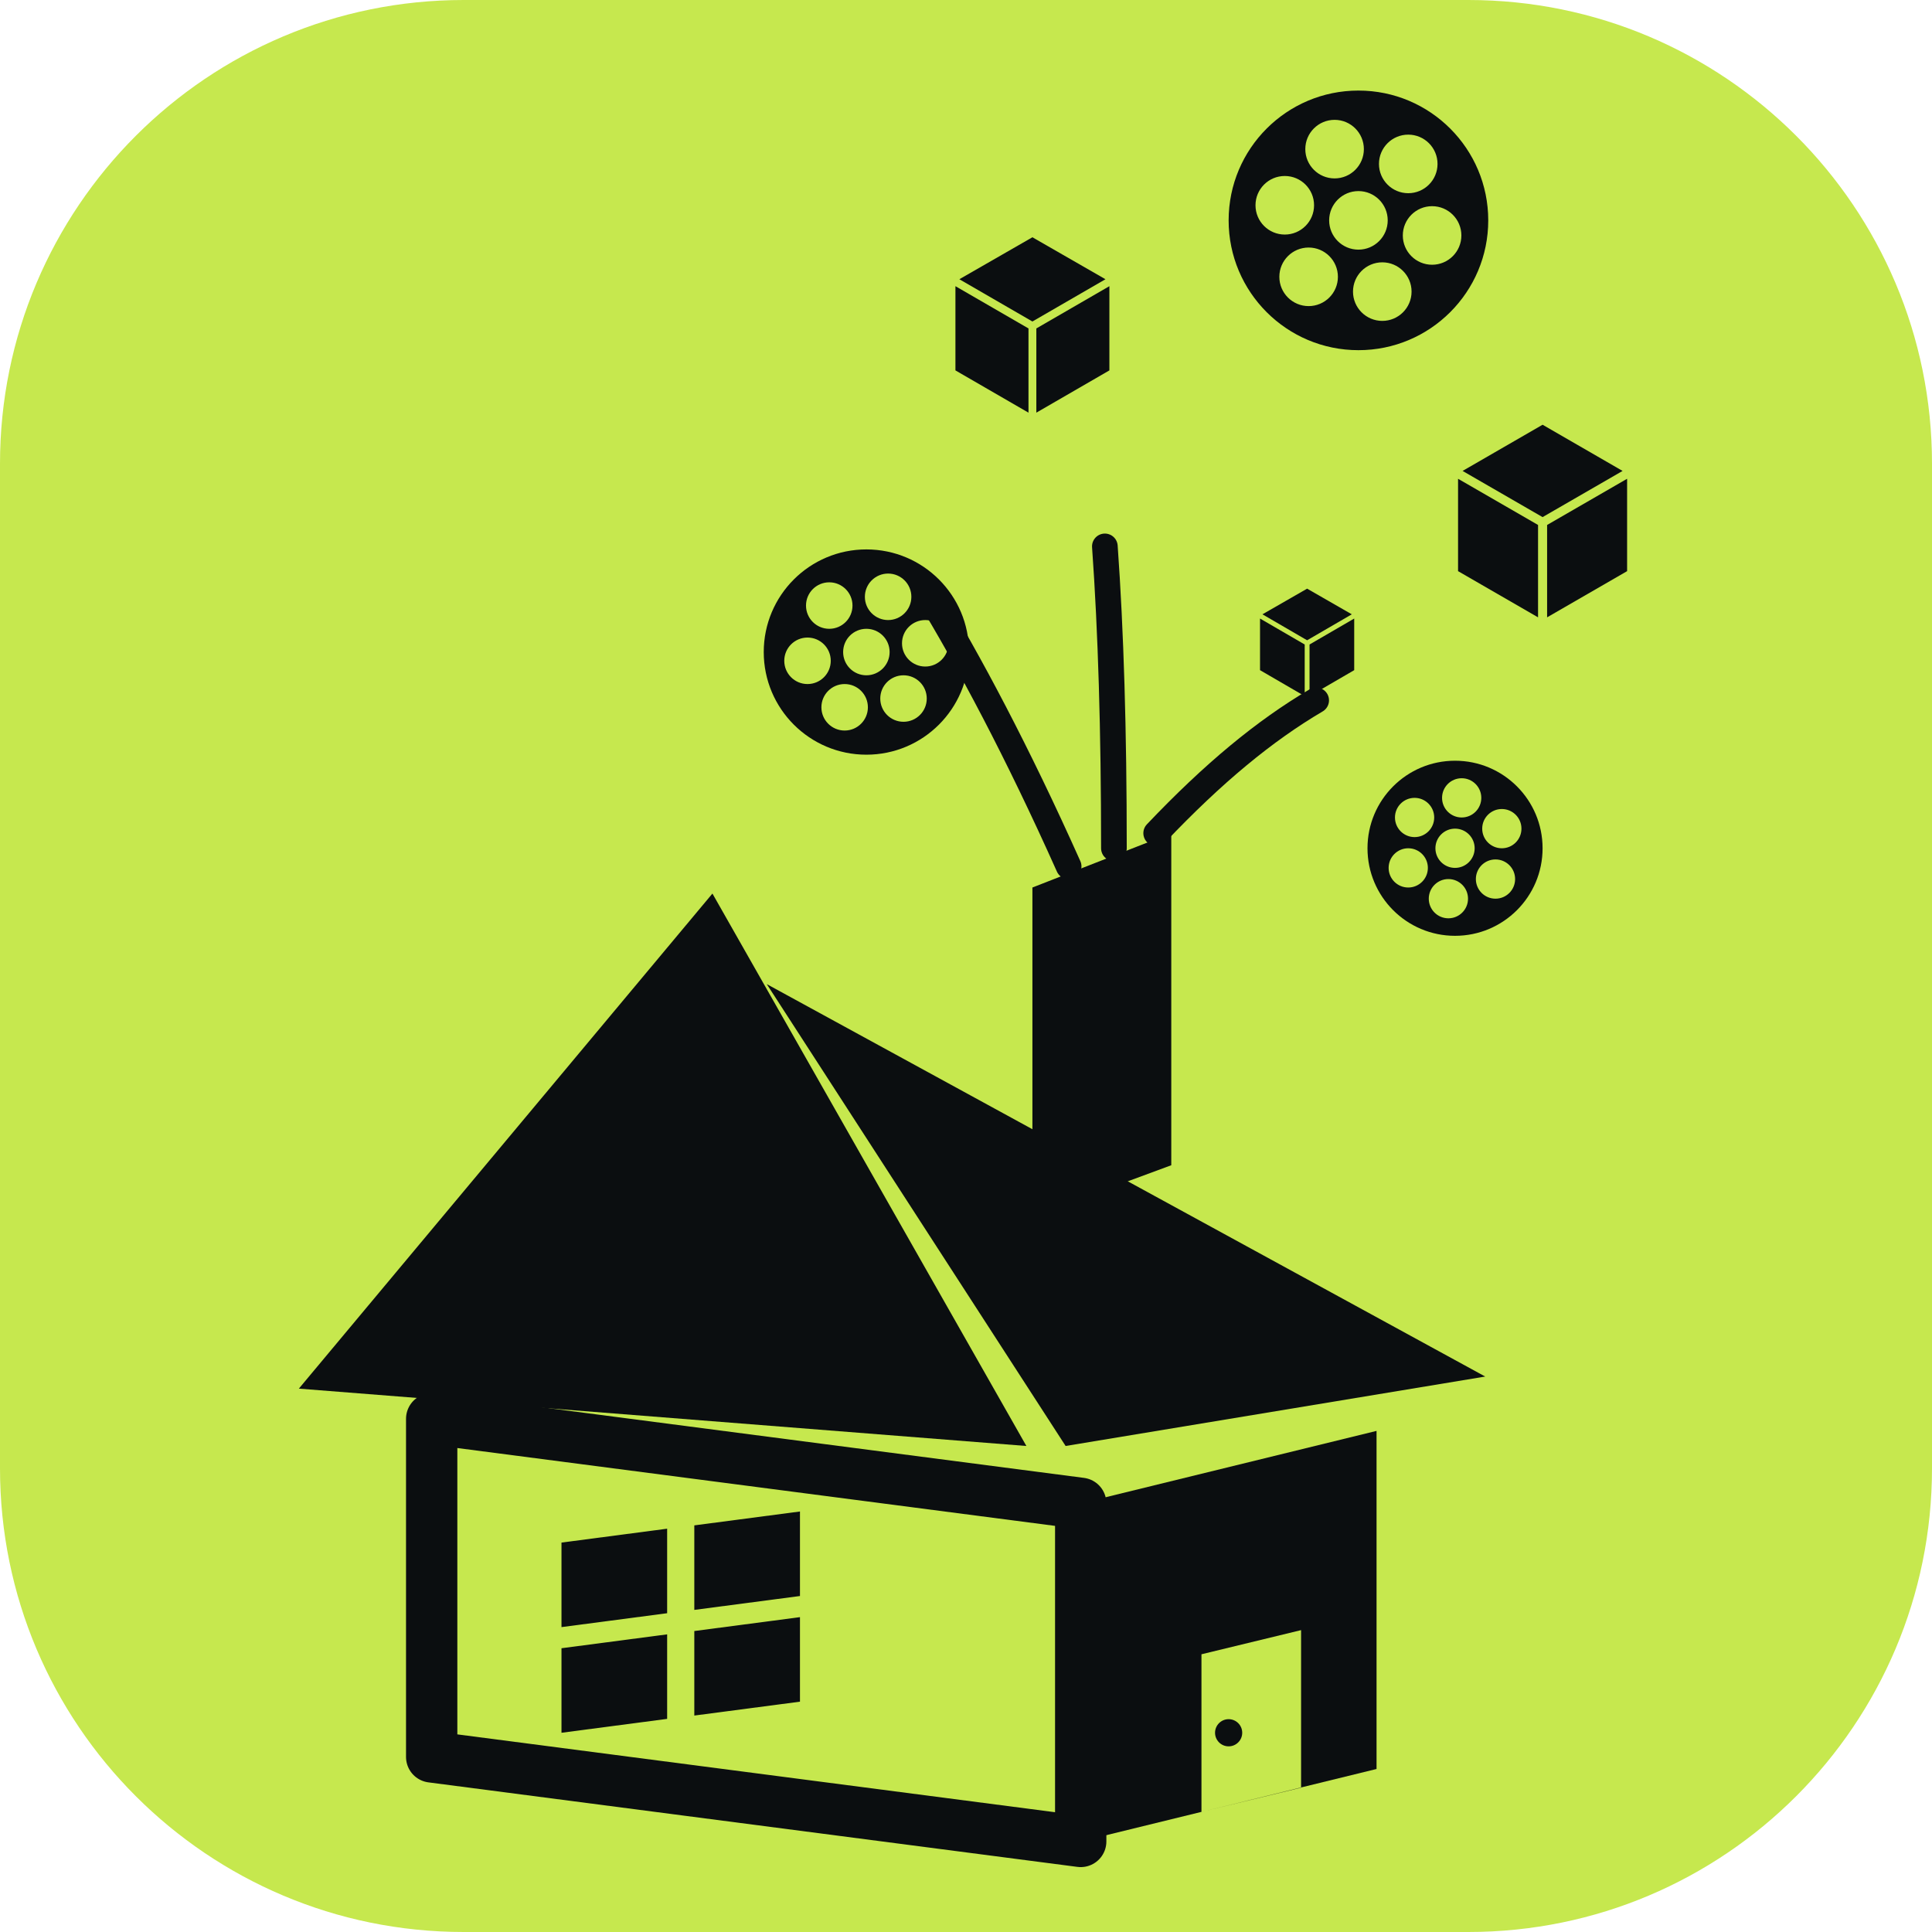
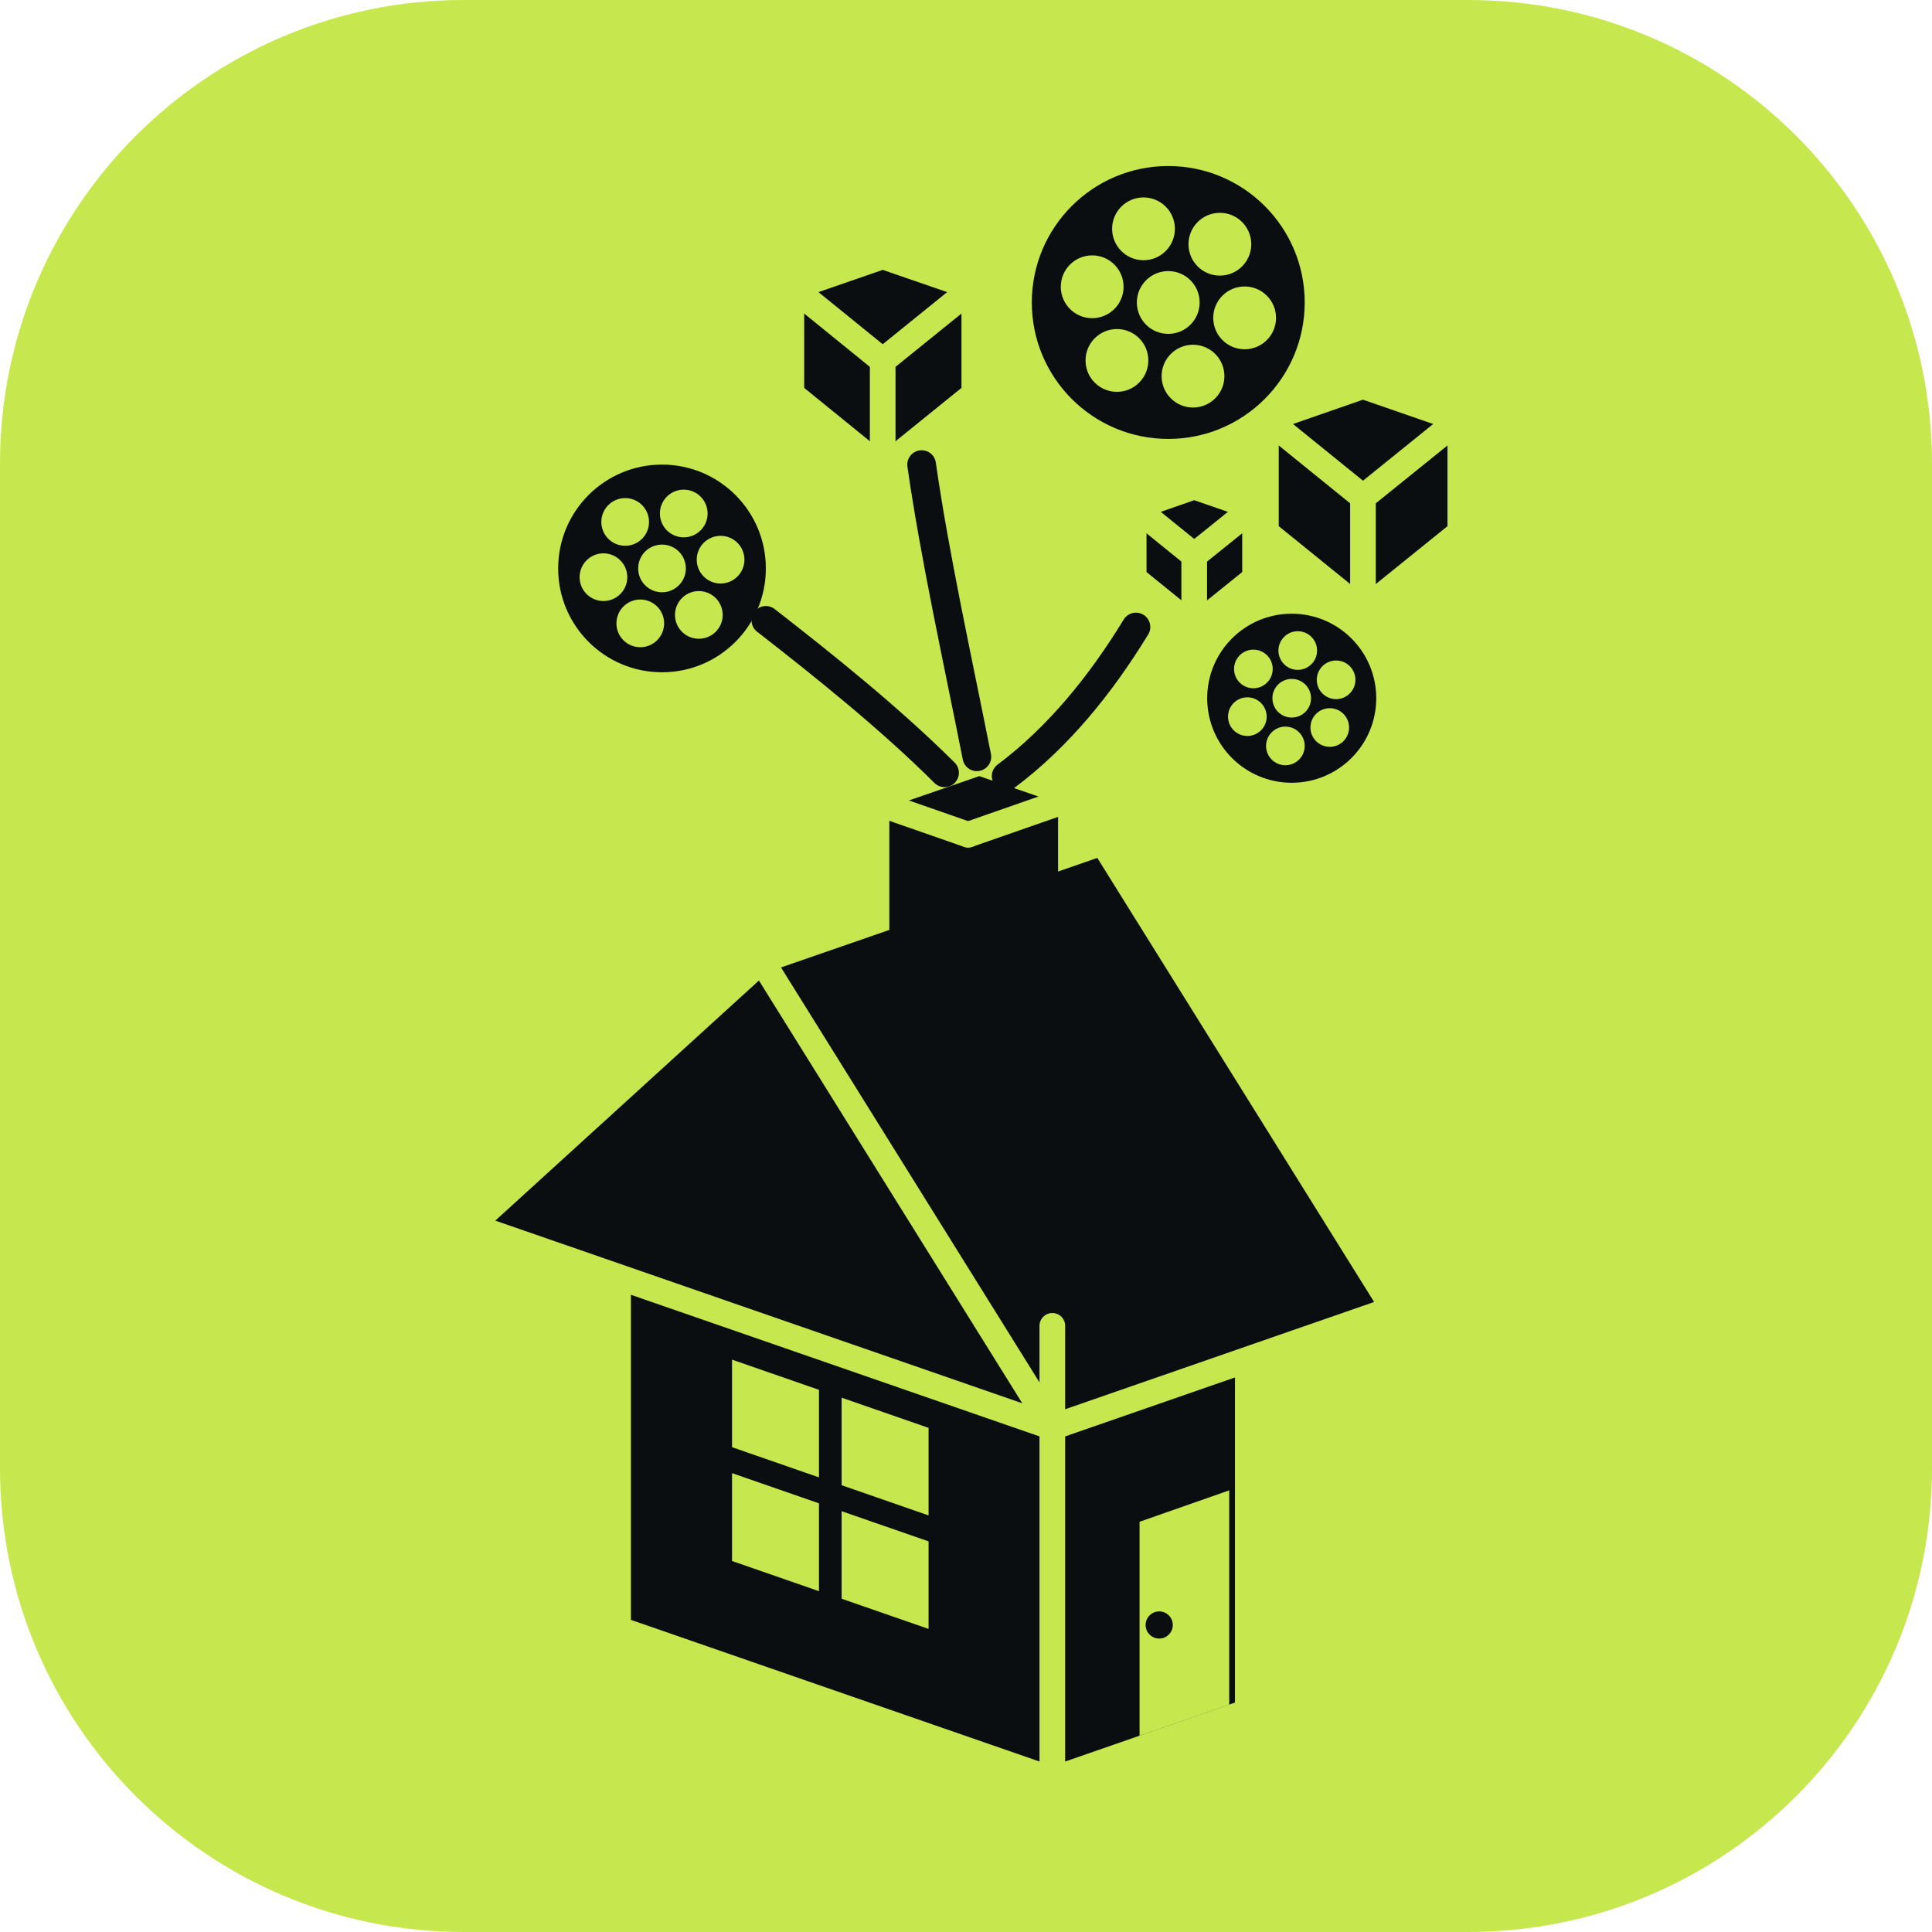
<svg xmlns="http://www.w3.org/2000/svg" viewBox="0 0 64 64" width="512" height="512">
  <rect width="64" height="64" rx="15.36" fill="#c6e84e" />
-   <path d="M14.3 47 L35.8 49.8 L35.8 61 L14.3 58.2 Z" fill="none" stroke="#0b0e10" stroke-width="1.7" stroke-linejoin="round" />
-   <path d="M35.8 49.8 L45.6 47.4 L45.6 58.6 L35.8 61 Z M39.8 54.8 L43.1 54 L43.1 59.22 L39.8 60.02 Z" fill="#0b0e10" fill-rule="evenodd" />
-   <path d="M40.25 57.4 a0.45 0.45 0 1 0 0.9 0 a0.45 0.45 0 1 0 -0.9 0 Z" fill="#0b0e10" fill-rule="evenodd" />
-   <path d="M18.6 51.1 L22.1 50.64 L22.1 53.44 L18.6 53.9 Z" fill="#0b0e10" fill-rule="evenodd" />
-   <path d="M23 50.53 L26.5 50.07 L26.5 52.87 L23 53.33 Z" fill="#0b0e10" fill-rule="evenodd" />
-   <path d="M18.6 54.6 L22.1 54.14 L22.1 56.94 L18.6 57.4 Z" fill="#0b0e10" fill-rule="evenodd" />
-   <path d="M23 54.03 L26.5 53.57 L26.5 56.37 L23 56.83 Z" fill="#0b0e10" fill-rule="evenodd" />
-   <path d="M34.2 29.4 L38.8 27.6 L38.8 38.6 L34.2 40.3 Z" fill="#0b0e10" fill-rule="evenodd" />
-   <path d="M9.9 46 L23.6 29.6 L34 47.9 Z" fill="#0b0e10" fill-rule="evenodd" />
-   <path d="M25.4 32.6 L49.2 45.6 L35.3 47.9 Z" fill="#0b0e10" fill-rule="evenodd" />
-   <path d="M34.2 7.86 L36.62 9.25 L34.2 10.65 L31.78 9.25 Z" fill="#0b0e10" fill-rule="evenodd" />
-   <path d="M31.65 9.48 L34.07 10.88 L34.07 13.67 L31.65 12.27 Z" fill="#0b0e10" fill-rule="evenodd" />
-   <path d="M34.33 10.88 L36.75 9.48 L36.75 12.27 L34.33 13.67 Z" fill="#0b0e10" fill-rule="evenodd" />
-   <path d="M51.1 14.07 L53.75 15.6 L51.1 17.13 L48.45 15.6 Z" fill="#0b0e10" fill-rule="evenodd" />
-   <path d="M48.3 15.86 L50.95 17.39 L50.95 20.45 L48.3 18.92 Z" fill="#0b0e10" fill-rule="evenodd" />
-   <path d="M51.25 17.39 L53.9 15.86 L53.9 18.92 L51.25 20.45 Z" fill="#0b0e10" fill-rule="evenodd" />
-   <path d="M43.3 19.5 L44.78 20.35 L43.3 21.21 L41.82 20.35 Z" fill="#0b0e10" fill-rule="evenodd" />
-   <path d="M41.74 20.49 L43.22 21.35 L43.22 23.06 L41.74 22.2 Z" fill="#0b0e10" fill-rule="evenodd" />
-   <path d="M43.38 21.35 L44.86 20.49 L44.86 22.2 L43.38 23.06 Z" fill="#0b0e10" fill-rule="evenodd" />
-   <path d="M40.7 7.3 a4.3 4.3 0 1 0 8.6 0 a4.3 4.3 0 1 0 -8.6 0 Z M44.03 7.3 a0.97 0.97 0 1 0 1.94 0 a0.97 0.97 0 1 0 -1.94 0 Z M46.47 7.8 a0.97 0.97 0 1 0 1.94 0 a0.97 0.97 0 1 0 -1.94 0 Z M44.82 9.66 a0.97 0.97 0 1 0 1.94 0 a0.97 0.97 0 1 0 -1.94 0 Z M42.38 9.17 a0.97 0.97 0 1 0 1.94 0 a0.97 0.97 0 1 0 -1.94 0 Z M41.59 6.8 a0.97 0.97 0 1 0 1.94 0 a0.97 0.97 0 1 0 -1.94 0 Z M43.24 4.94 a0.97 0.97 0 1 0 1.94 0 a0.97 0.97 0 1 0 -1.94 0 Z M45.68 5.43 a0.97 0.97 0 1 0 1.94 0 a0.97 0.97 0 1 0 -1.94 0 Z" fill="#0b0e10" fill-rule="evenodd" />
-   <path d="M25.3 21.6 a3.4 3.4 0 1 0 6.8 0 a3.4 3.4 0 1 0 -6.8 0 Z M27.93 21.6 a0.77 0.77 0 1 0 1.54 0 a0.77 0.77 0 1 0 -1.54 0 Z M29.16 23.14 a0.77 0.77 0 1 0 1.54 0 a0.77 0.77 0 1 0 -1.54 0 Z M27.21 23.43 a0.77 0.77 0 1 0 1.54 0 a0.77 0.77 0 1 0 -1.54 0 Z M25.98 21.89 a0.77 0.77 0 1 0 1.54 0 a0.77 0.77 0 1 0 -1.54 0 Z M26.7 20.06 a0.77 0.77 0 1 0 1.54 0 a0.77 0.77 0 1 0 -1.54 0 Z M28.65 19.77 a0.77 0.77 0 1 0 1.54 0 a0.77 0.77 0 1 0 -1.54 0 Z M29.88 21.31 a0.77 0.77 0 1 0 1.54 0 a0.77 0.77 0 1 0 -1.54 0 Z" fill="#0b0e10" fill-rule="evenodd" />
-   <path d="M45.3 28.1 a2.9 2.9 0 1 0 5.8 0 a2.9 2.9 0 1 0 -5.8 0 Z M47.55 28.1 a0.65 0.65 0 1 0 1.3 0 a0.65 0.65 0 1 0 -1.3 0 Z M47.33 29.77 a0.65 0.65 0 1 0 1.3 0 a0.65 0.65 0 1 0 -1.3 0 Z M46 28.75 a0.65 0.65 0 1 0 1.3 0 a0.65 0.65 0 1 0 -1.3 0 Z M46.21 27.08 a0.65 0.65 0 1 0 1.3 0 a0.65 0.65 0 1 0 -1.3 0 Z M47.77 26.43 a0.65 0.65 0 1 0 1.3 0 a0.65 0.65 0 1 0 -1.3 0 Z M49.1 27.45 a0.65 0.65 0 1 0 1.3 0 a0.65 0.65 0 1 0 -1.3 0 Z M48.89 29.12 a0.65 0.65 0 1 0 1.3 0 a0.65 0.65 0 1 0 -1.3 0 Z" fill="#0b0e10" fill-rule="evenodd" />
-   <path d="M35.4 28.7 C33.7 24.9 32.1 21.9 30.7 19.6" fill="none" stroke="#0b0e10" stroke-width="0.85" stroke-linecap="round" />
-   <path d="M36.9 28.1 C36.9 24.2 36.8 20.9 36.6 18.1" fill="none" stroke="#0b0e10" stroke-width="0.85" stroke-linecap="round" />
-   <path d="M38.3 27.6 C40.2 25.6 41.9 24.2 43.6 23.2" fill="none" stroke="#0b0e10" stroke-width="0.85" stroke-linecap="round" />
+   <path d="M20.9 53.66 L34.86 58.5 L40.91 56.4 L40.91 43.5 L34.86 45.6 L20.9 40.76 Z" fill="#0b0e10" fill-rule="evenodd" />
+   <path d="M16.05 40.76 L25.46 32.19 L36.35 28.42 L45.75 43.5 L34.86 47.28 Z" fill="#0b0e10" fill-rule="evenodd" />
+   <path d="M29.46 26.74 L32.44 25.71 L35.05 26.61 L35.05 35.86 L32.07 36.89 L29.46 35.99 Z" fill="#0b0e10" fill-rule="evenodd" />
+   <path d="M29.24 8.94 L31.85 9.84 L31.85 12.85 L29.24 14.96 L26.64 12.85 L26.64 9.84 Z" fill="#0b0e10" fill-rule="evenodd" />
+   <path d="M45.15 13.24 L47.95 14.21 L47.95 17.43 L45.15 19.69 L42.36 17.43 L42.36 14.21 Z" fill="#0b0e10" fill-rule="evenodd" />
+   <path d="M39.56 16.57 L41.15 17.12 L41.15 18.95 L39.56 20.23 L37.98 18.95 L37.98 17.12 Z" fill="#0b0e10" fill-rule="evenodd" />
+   <path d="M34.18 10.02 a4.52 4.52 0 1 0 9.04 0 a4.52 4.52 0 1 0 -9.04 0 Z M37.66 10.02 a1.04 1.04 0 1 0 2.08 0 a1.04 1.04 0 1 0 -2.08 0 Z M40.19 10.53 a1.04 1.04 0 1 0 2.08 0 a1.04 1.04 0 1 0 -2.08 0 Z M38.48 12.46 a1.04 1.04 0 1 0 2.08 0 a1.04 1.04 0 1 0 -2.08 0 Z M35.96 11.94 a1.04 1.04 0 1 0 2.08 0 a1.04 1.04 0 1 0 -2.08 0 Z M35.14 9.5 a1.04 1.04 0 1 0 2.08 0 a1.04 1.04 0 1 0 -2.08 0 Z M36.84 7.58 a1.04 1.04 0 1 0 2.08 0 a1.04 1.04 0 1 0 -2.08 0 Z M39.37 8.09 a1.04 1.04 0 1 0 2.08 0 a1.04 1.04 0 1 0 -2.08 0 Z" fill="#0b0e10" fill-rule="evenodd" />
+   <path d="M18.49 18.83 a3.44 3.44 0 1 0 6.88 0 a3.44 3.44 0 1 0 -6.88 0 Z M21.14 18.83 a0.79 0.79 0 1 0 1.58 0 a0.79 0.79 0 1 0 -1.58 0 Z M22.36 20.37 a0.79 0.79 0 1 0 1.58 0 a0.79 0.79 0 1 0 -1.58 0 Z M20.42 20.65 a0.79 0.79 0 1 0 1.58 0 a0.79 0.79 0 1 0 -1.58 0 Z M19.2 19.12 a0.79 0.79 0 1 0 1.58 0 a0.79 0.79 0 1 0 -1.58 0 Z M19.92 17.29 a0.79 0.79 0 1 0 1.58 0 a0.79 0.79 0 1 0 -1.58 0 Z M21.86 17.01 a0.79 0.79 0 1 0 1.58 0 a0.79 0.79 0 1 0 -1.58 0 Z M23.08 18.54 a0.79 0.79 0 1 0 1.58 0 a0.79 0.79 0 1 0 -1.58 0 Z" fill="#0b0e10" fill-rule="evenodd" />
+   <path d="M39.99 23.13 a2.8 2.8 0 1 0 5.6 0 a2.8 2.8 0 1 0 -5.6 0 Z M42.15 23.13 a0.64 0.64 0 1 0 1.28 0 a0.64 0.64 0 1 0 -1.28 0 Z M41.94 24.71 a0.64 0.64 0 1 0 1.28 0 a0.64 0.64 0 1 0 -1.28 0 Z M40.68 23.74 a0.64 0.64 0 1 0 1.28 0 a0.64 0.64 0 1 0 -1.28 0 Z M40.88 22.16 a0.64 0.64 0 1 0 1.28 0 a0.64 0.64 0 1 0 -1.28 0 Z M42.35 21.55 a0.64 0.64 0 1 0 1.28 0 a0.64 0.64 0 1 0 -1.28 0 Z M43.62 22.52 a0.64 0.64 0 1 0 1.28 0 a0.64 0.64 0 1 0 -1.28 0 Z M43.41 24.1 a0.64 0.64 0 1 0 1.28 0 a0.64 0.64 0 1 0 -1.28 0 Z" fill="#0b0e10" fill-rule="evenodd" />
+   <path d="M30.76 50.2 L27.88 49.2 L27.88 46.3 L30.76 47.3 Z" fill="#c6e84e" />
+   <path d="M27.13 48.94 L24.25 47.94 L24.25 45.04 L27.13 46.04 Z" fill="#c6e84e" />
+   <path d="M30.76 53.96 L27.88 52.96 L27.88 50.06 L30.76 51.06 Z" fill="#c6e84e" />
+   <path d="M27.13 52.71 L24.25 51.71 L24.25 48.8 L27.13 49.8 Z" fill="#c6e84e" />
+   <path d="M37.75 57.5 L40.72 56.47 L40.72 49.37 L37.75 50.41 Z" fill="#c6e84e" />
+   <path d="M16.05 40.76 L34.86 47.28 L45.75 43.5" fill="none" stroke="#c6e84e" stroke-width="0.85" stroke-linecap="round" stroke-linejoin="round" />
+   <path d="M34.86 47.28 L25.46 32.19" fill="none" stroke="#c6e84e" stroke-width="0.85" stroke-linecap="round" stroke-linejoin="round" />
+   <path d="M34.86 58.5 L34.86 43.92" fill="none" stroke="#c6e84e" stroke-width="0.85" stroke-linecap="round" stroke-linejoin="round" />
+   <path d="M32.07 27.65 L35.05 26.61" fill="none" stroke="#c6e84e" stroke-width="0.85" stroke-linecap="round" stroke-linejoin="round" />
+   <path d="M32.07 27.65 L29.46 26.74" fill="none" stroke="#c6e84e" stroke-width="0.85" stroke-linecap="round" stroke-linejoin="round" />
+   <path d="M29.24 11.95 L26.64 9.84" fill="none" stroke="#c6e84e" stroke-width="0.85" stroke-linecap="round" stroke-linejoin="round" />
+   <path d="M29.24 11.95 L31.85 9.84" fill="none" stroke="#c6e84e" stroke-width="0.85" stroke-linecap="round" stroke-linejoin="round" />
+   <path d="M29.24 11.95 L29.24 14.96" fill="none" stroke="#c6e84e" stroke-width="0.85" stroke-linecap="round" stroke-linejoin="round" />
+   <path d="M45.15 16.47 L42.36 14.21" fill="none" stroke="#c6e84e" stroke-width="0.85" stroke-linecap="round" stroke-linejoin="round" />
+   <path d="M45.15 16.47 L47.95 14.21" fill="none" stroke="#c6e84e" stroke-width="0.85" stroke-linecap="round" stroke-linejoin="round" />
+   <path d="M45.15 16.47 L45.15 19.69" fill="none" stroke="#c6e84e" stroke-width="0.85" stroke-linecap="round" stroke-linejoin="round" />
+   <path d="M39.56 18.4 L37.98 17.12" fill="none" stroke="#c6e84e" stroke-width="0.85" stroke-linecap="round" stroke-linejoin="round" />
+   <path d="M39.56 18.4 L41.15 17.12" fill="none" stroke="#c6e84e" stroke-width="0.85" stroke-linecap="round" stroke-linejoin="round" />
+   <path d="M39.56 18.4 L39.56 20.23" fill="none" stroke="#c6e84e" stroke-width="0.85" stroke-linecap="round" stroke-linejoin="round" />
+   <path d="M37.95 53.83 a0.45 0.45 0 1 0 0.9 0 a0.45 0.45 0 1 0 -0.9 0 Z" fill="#0b0e10" />
+   <path d="M31.29 25.6 C29.46 23.78 27.31 22.06 25.37 20.55" fill="none" stroke="#0b0e10" stroke-width="0.95" stroke-linecap="round" />
+   <path d="M32.36 25.07 C31.72 21.84 30.96 18.4 30.53 15.39" fill="none" stroke="#0b0e10" stroke-width="0.95" stroke-linecap="round" />
+   <path d="M33.33 25.71 C35.05 24.42 36.45 22.7 37.63 20.77" fill="none" stroke="#0b0e10" stroke-width="0.95" stroke-linecap="round" />
</svg>
